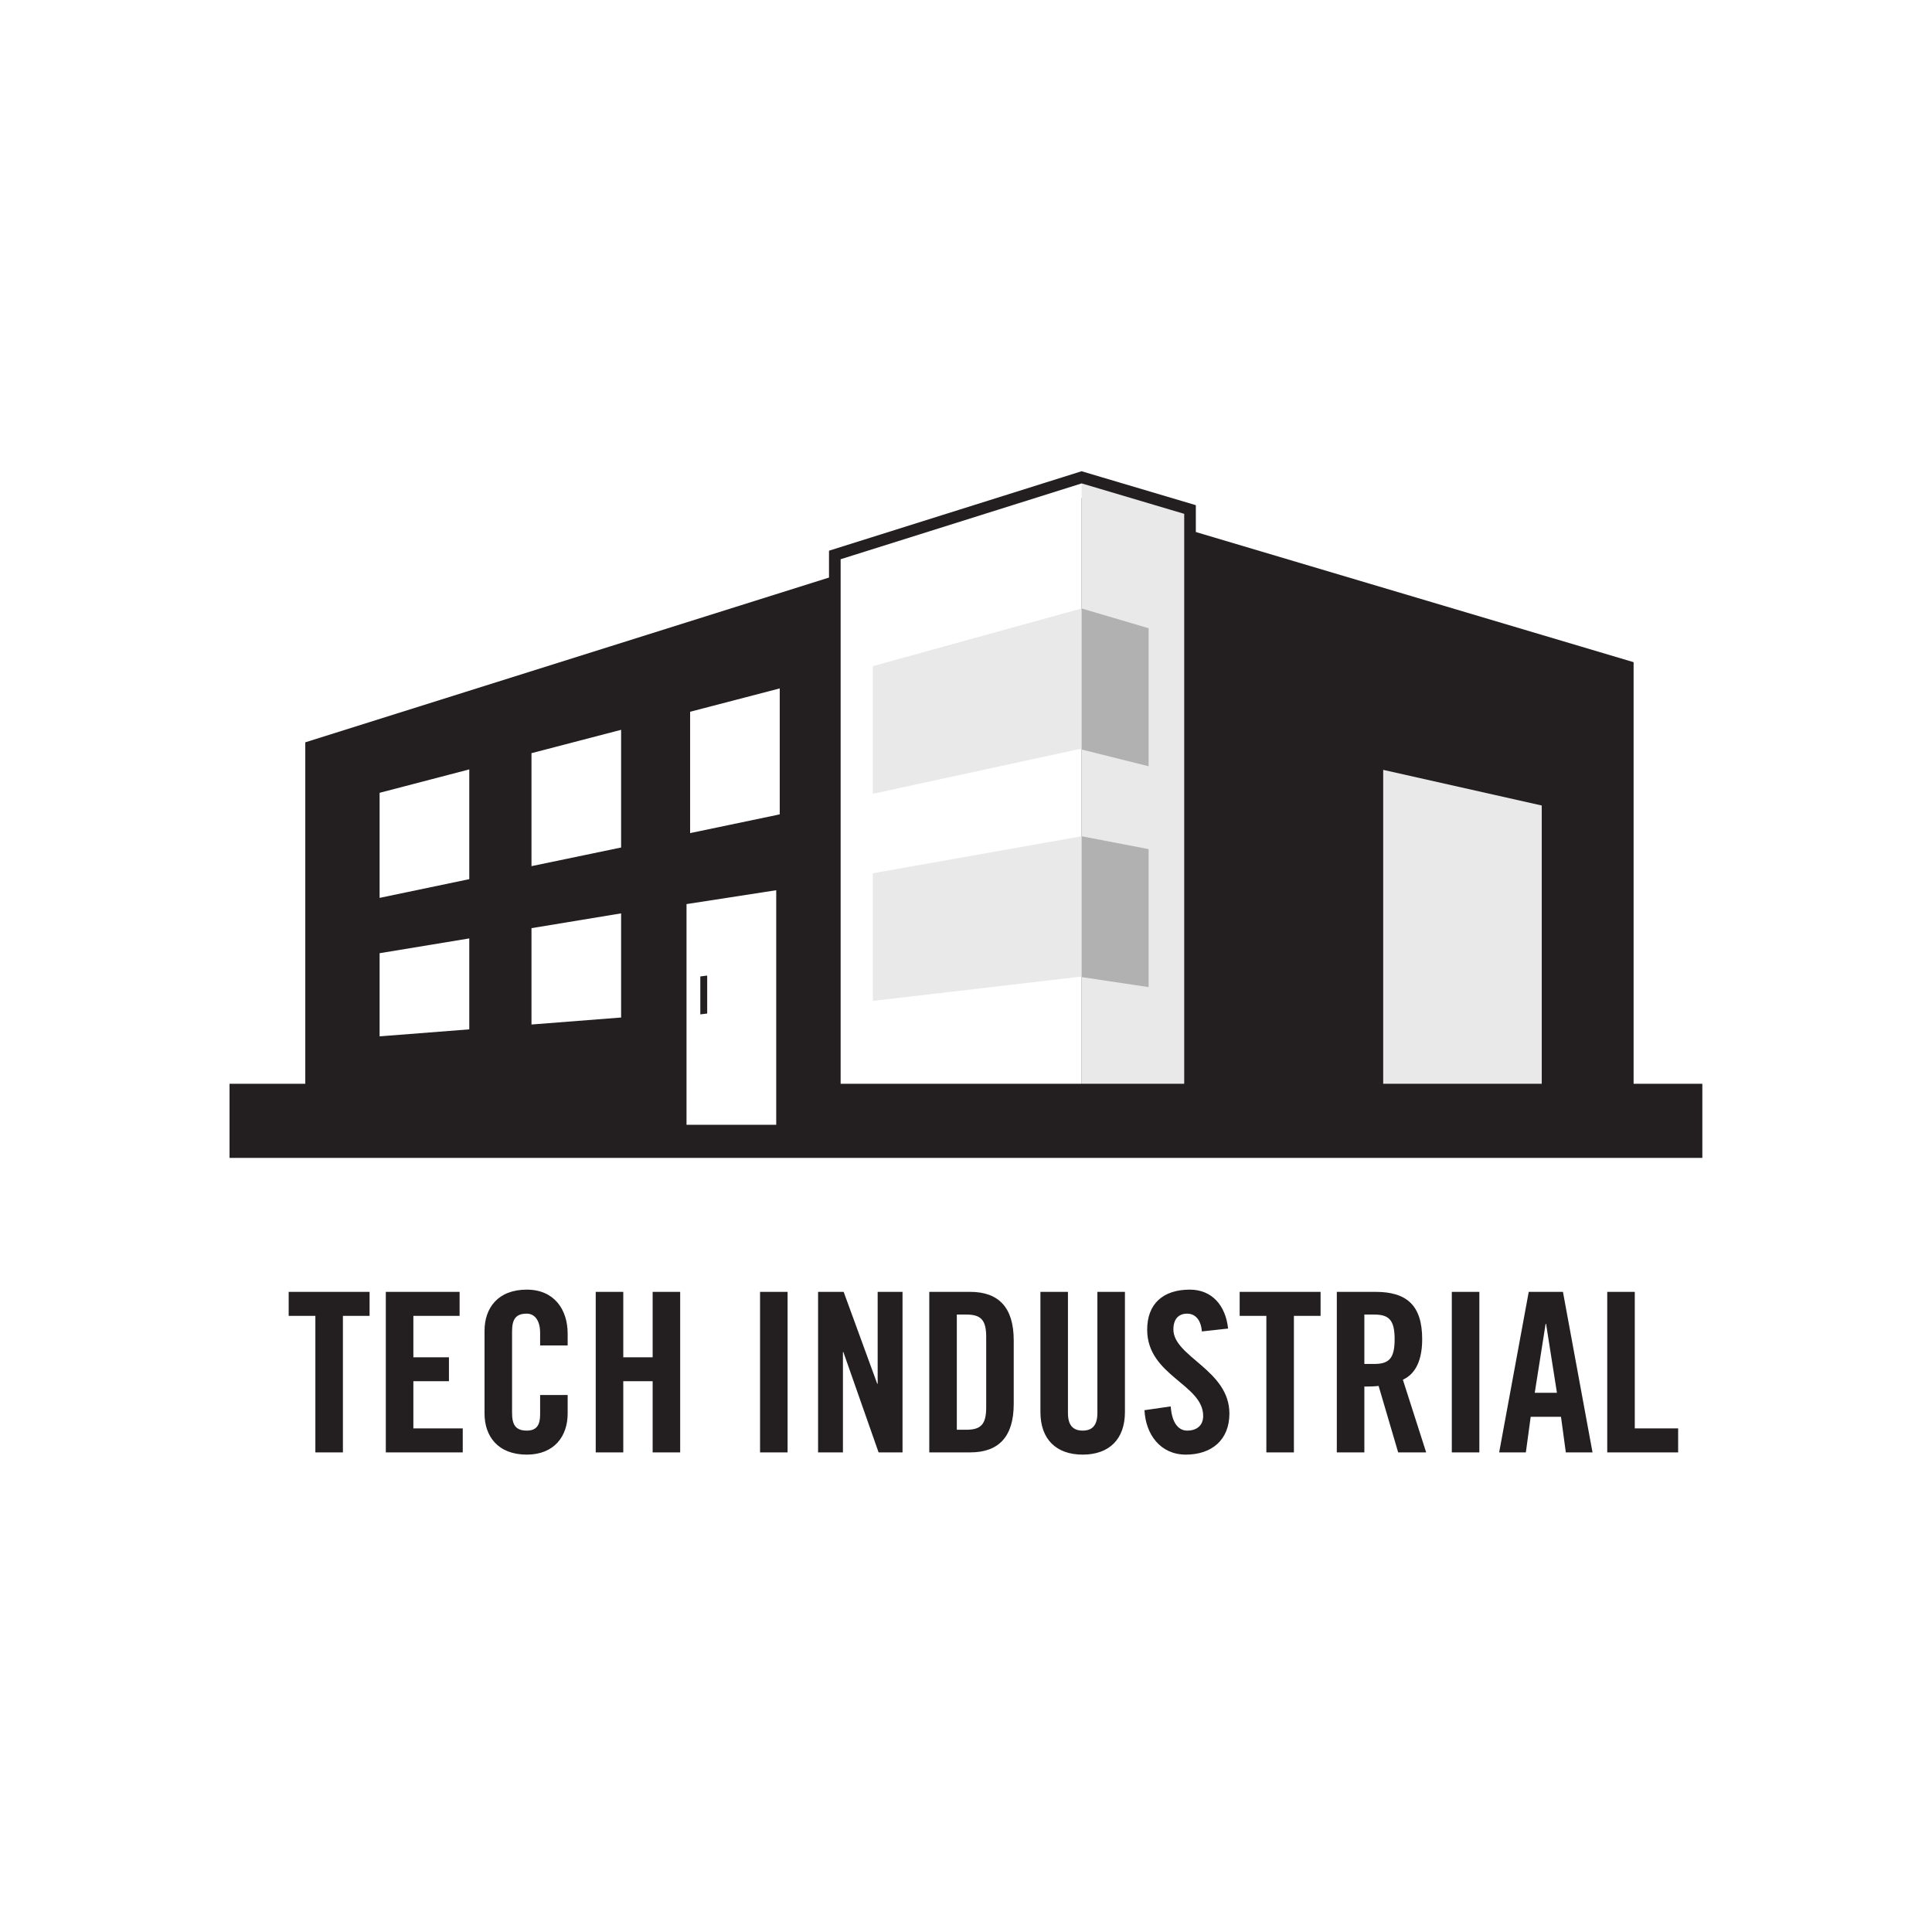
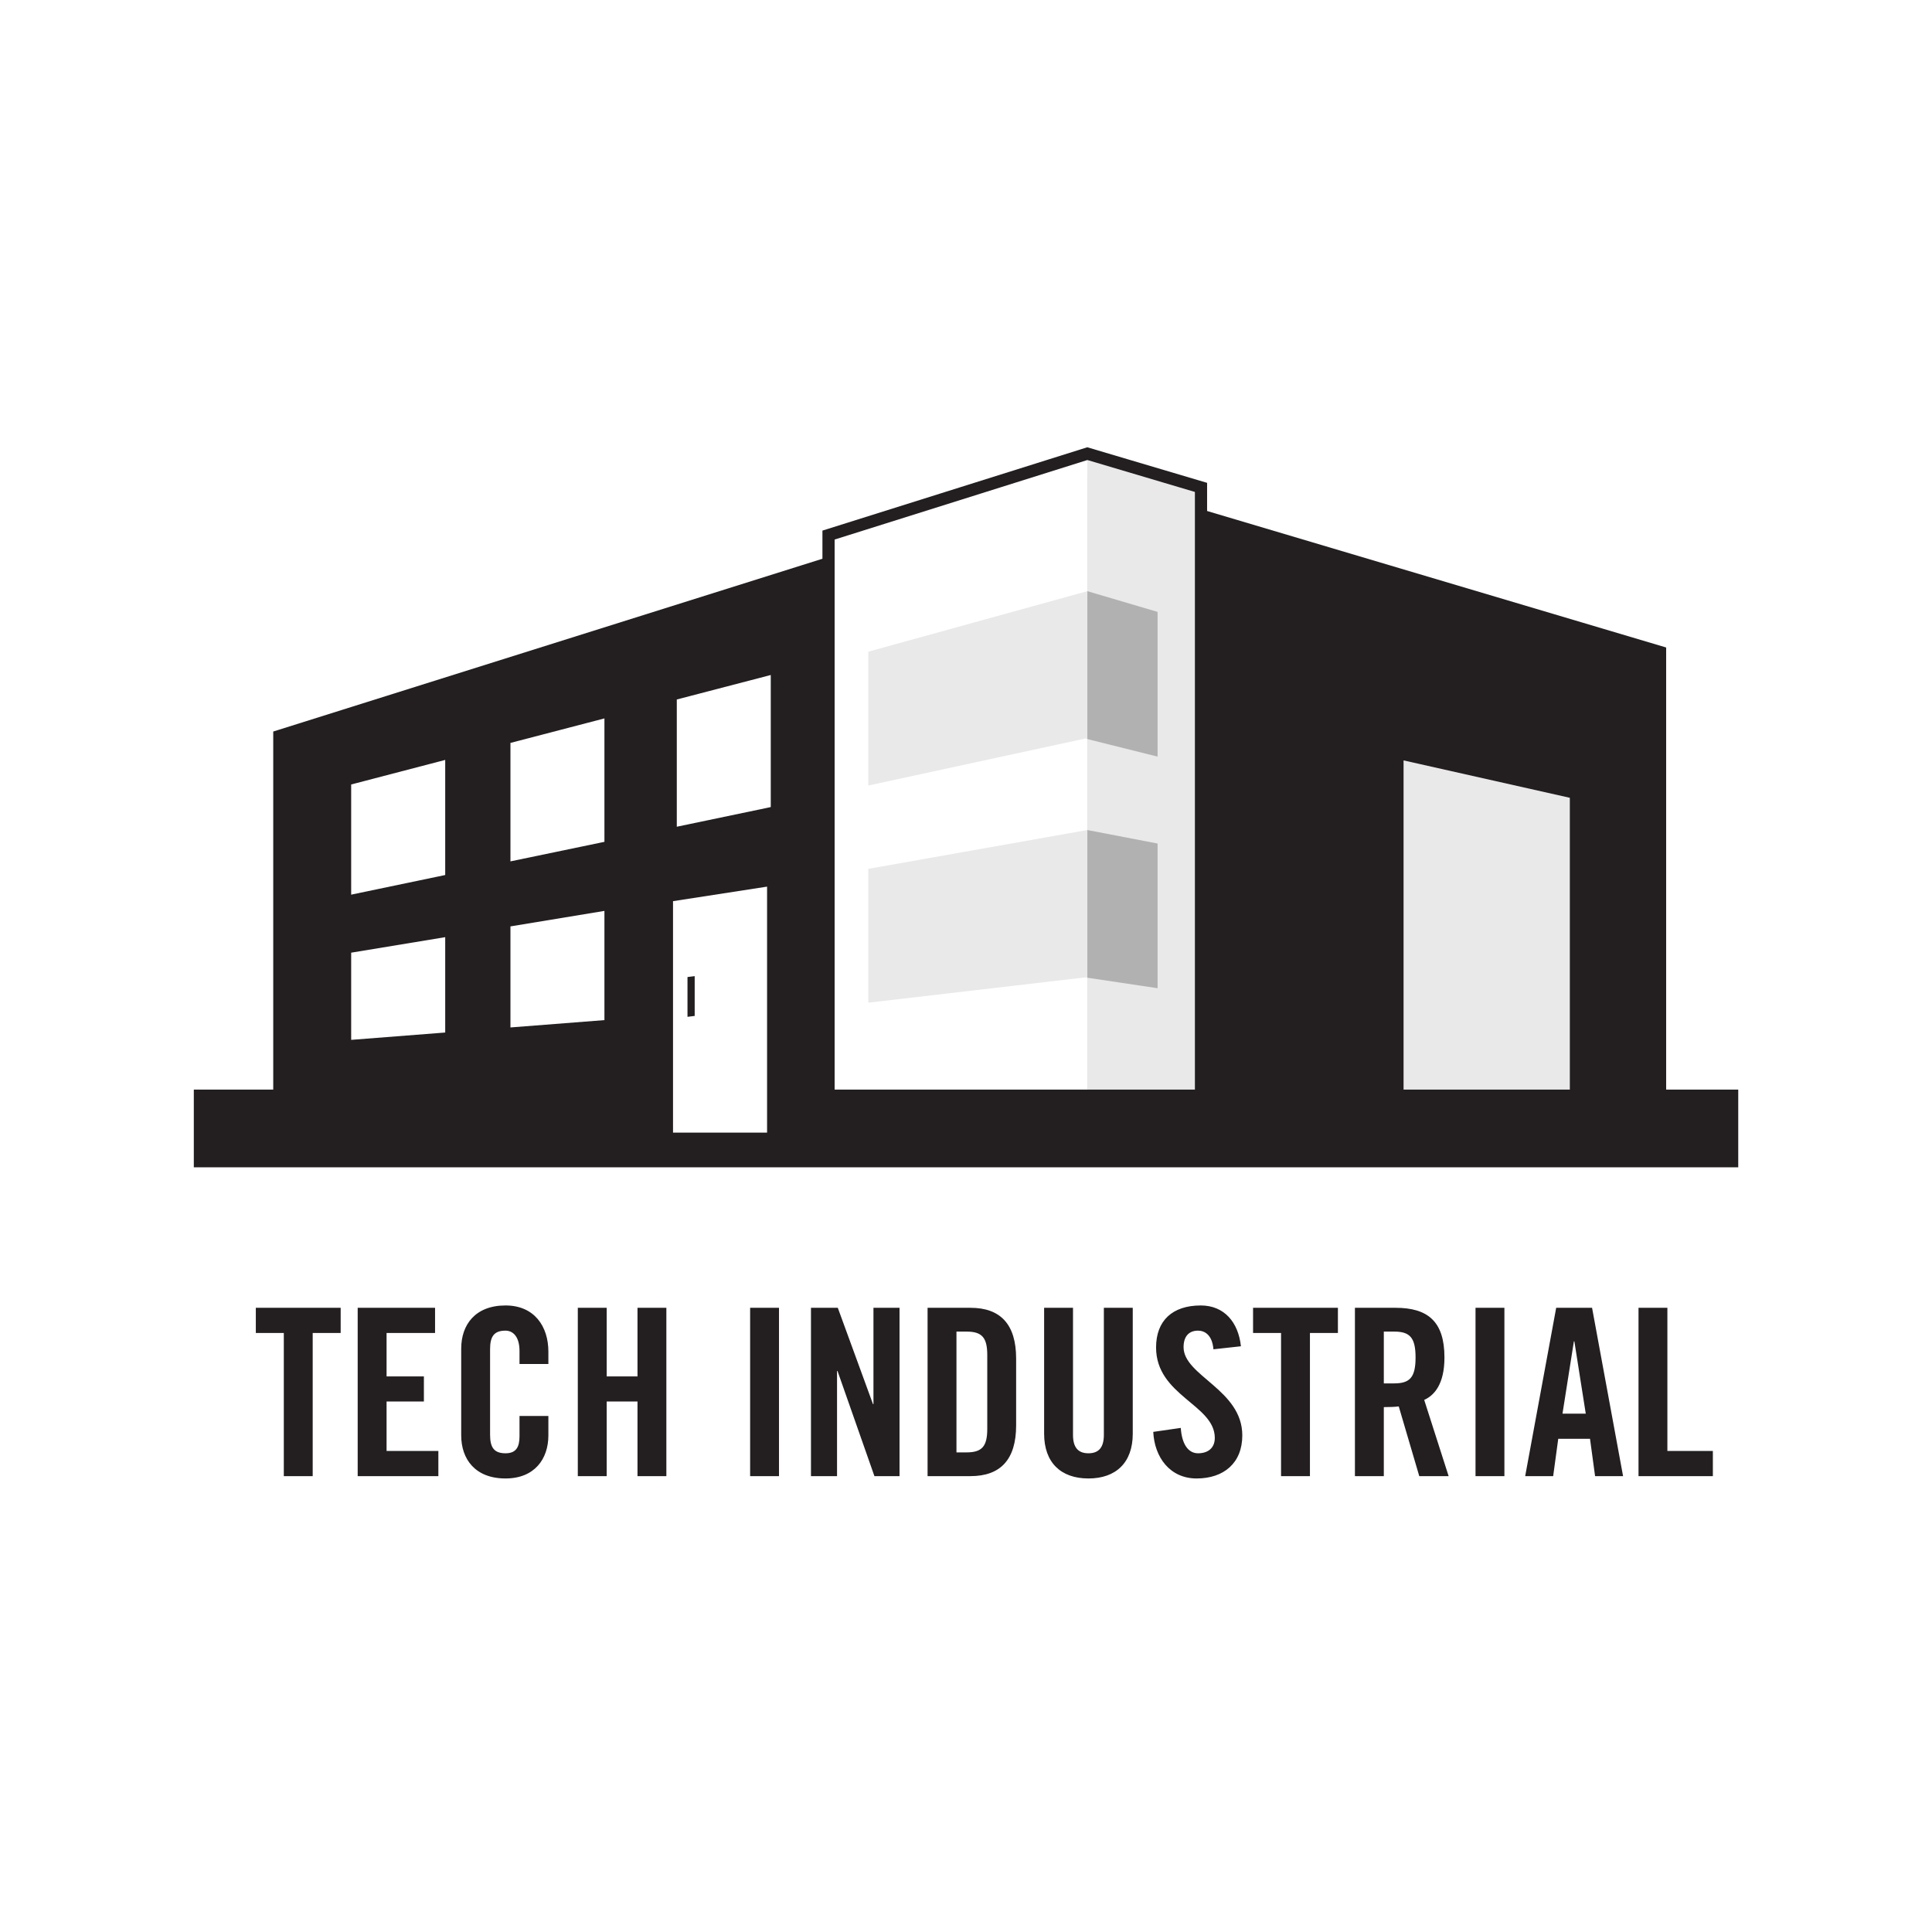
- <svg xmlns="http://www.w3.org/2000/svg" class="class-icon" viewBox="13.25 7.86 115.37 115.37">
+ <svg xmlns="http://www.w3.org/2000/svg" class="class-icon" viewBox="15.92 10.53 110.02 110.02">
  <path fill-rule="nonzero" fill="rgb(13.73%, 12.16%, 12.549%)" fill-opacity="1" d="M 77.84 37.602 L 110.801 47.402 L 110.801 72.973 L 77.84 72.984 " />
  <path fill-rule="nonzero" fill="rgb(13.73%, 12.16%, 12.549%)" fill-opacity="1" d="M 77.84 37.602 L 31.48 52.188 L 31.48 72.758 L 77.84 72.734 " />
  <path fill-rule="nonzero" fill="rgb(100%, 100%, 100%)" fill-opacity="1" d="M 63.102 41 L 63.102 74.387 L 77.84 74.383 L 77.84 36.363 " />
  <path fill-rule="nonzero" fill="rgb(91.364%, 91.206%, 91.246%)" fill-opacity="1" d="M 84.312 38.285 L 77.84 36.363 L 77.84 74.633 L 84.312 74.633 " />
  <path fill="none" stroke-width="6.943" stroke-linecap="butt" stroke-linejoin="miter" stroke="rgb(13.73%, 12.16%, 12.549%)" stroke-opacity="1" stroke-miterlimit="10" d="M 778.398 1076.367 L 631.016 1030 L 631.016 696.133 L 778.398 696.211 L 778.398 693.633 L 843.125 693.672 L 843.125 1057.148 Z M 778.398 1076.367 " transform="matrix(0.1, 0, 0, -0.1, 0, 144)" />
  <path fill-rule="nonzero" fill="rgb(91.364%, 91.206%, 91.246%)" fill-opacity="1" d="M 95.848 53.832 L 95.848 73.379 L 105.316 73.992 L 105.316 55.961 " />
  <path fill-rule="nonzero" fill="rgb(13.73%, 12.16%, 12.549%)" fill-opacity="1" d="M 26.957 72.578 L 26.957 77.004 L 114.906 77.004 L 114.906 72.578 L 26.957 72.578 " />
  <path fill-rule="nonzero" fill="rgb(91.364%, 91.206%, 91.246%)" fill-opacity="1" d="M 65.367 47.641 L 77.84 44.195 L 81.84 45.375 L 81.84 53.617 L 77.723 52.586 L 65.367 55.262 " />
  <path fill-rule="nonzero" fill="rgb(100%, 100%, 100%)" fill-opacity="1" d="M 59.602 75.027 L 54.246 75.027 L 54.246 61.848 L 59.602 61.02 " />
  <path fill-rule="nonzero" fill="rgb(100%, 100%, 100%)" fill-opacity="1" d="M 59.582 56.539 L 59.812 56.488 L 59.812 48.969 L 54.461 50.363 L 54.461 57.609 " />
  <path fill-rule="nonzero" fill="rgb(100%, 100%, 100%)" fill-opacity="1" d="M 50.34 58.469 L 50.34 51.441 L 44.988 52.836 L 44.988 59.582 " />
  <path fill-rule="nonzero" fill="rgb(100%, 100%, 100%)" fill-opacity="1" d="M 41.273 60.359 L 41.273 53.805 L 35.918 55.203 L 35.918 61.477 " />
  <path fill-rule="nonzero" fill="rgb(100%, 100%, 100%)" fill-opacity="1" d="M 50.34 68.621 L 50.34 62.402 L 44.988 63.285 L 44.988 69.039 " />
  <path fill-rule="nonzero" fill="rgb(100%, 100%, 100%)" fill-opacity="1" d="M 41.273 69.328 L 41.273 63.898 L 35.918 64.781 L 35.918 69.746 " />
  <path fill-rule="nonzero" fill="rgb(69.797%, 69.246%, 69.383%)" fill-opacity="1" d="M 81.84 53.617 L 81.84 45.375 L 77.84 44.195 L 77.84 52.617 " />
  <path fill-rule="nonzero" fill="rgb(91.364%, 91.206%, 91.246%)" fill-opacity="1" d="M 65.367 60.008 L 77.84 57.797 L 81.84 58.566 L 81.84 66.805 L 77.723 66.188 L 65.367 67.629 " />
  <path fill-rule="nonzero" fill="rgb(69.797%, 69.246%, 69.383%)" fill-opacity="1" d="M 81.84 66.805 L 81.84 58.566 L 77.84 57.797 L 77.84 66.207 " />
  <path fill-rule="nonzero" fill="rgb(13.73%, 12.16%, 12.549%)" fill-opacity="1" d="M 55.07 66.168 L 55.07 68.434 L 55.48 68.383 L 55.48 66.117 " />
  <path fill-rule="nonzero" fill="rgb(13.73%, 12.16%, 12.549%)" fill-opacity="1" d="M 32.082 94.59 L 33.727 94.59 L 33.727 86.438 L 35.32 86.438 L 35.32 85.004 L 30.488 85.004 L 30.488 86.438 L 32.082 86.438 Z M 40.883 94.59 L 40.883 93.156 L 37.934 93.156 L 37.934 90.34 L 40.059 90.34 L 40.059 88.91 L 37.934 88.91 L 37.934 86.438 L 40.695 86.438 L 40.695 85.004 L 36.289 85.004 L 36.289 94.59 Z M 47.148 88.203 L 47.148 87.5 C 47.148 86.066 46.352 84.871 44.707 84.871 C 42.98 84.871 42.184 85.973 42.184 87.328 L 42.184 92.27 C 42.184 93.621 42.98 94.723 44.707 94.723 C 46.352 94.723 47.148 93.621 47.148 92.27 L 47.148 91.164 L 45.504 91.164 L 45.504 92.32 C 45.504 92.945 45.305 93.289 44.707 93.289 C 44.043 93.289 43.828 92.945 43.828 92.227 L 43.828 87.367 C 43.828 86.648 44.043 86.305 44.707 86.305 C 45.133 86.305 45.504 86.648 45.504 87.461 L 45.504 88.203 Z M 50.469 94.59 L 50.469 90.34 L 52.223 90.34 L 52.223 94.59 L 53.867 94.59 L 53.867 85.004 L 52.223 85.004 L 52.223 88.91 L 50.469 88.91 L 50.469 85.004 L 48.824 85.004 L 48.824 94.59 Z M 60.281 94.59 L 60.281 85.004 L 58.637 85.004 L 58.637 94.59 Z M 63.586 94.59 L 63.586 88.602 L 63.613 88.602 L 65.715 94.59 L 67.145 94.59 L 67.145 85.004 L 65.66 85.004 L 65.66 90.488 L 65.633 90.488 L 63.629 85.004 L 62.102 85.004 L 62.102 94.59 Z M 70.387 86.359 L 70.957 86.359 C 71.836 86.359 72.141 86.691 72.141 87.699 L 72.141 91.895 C 72.141 92.906 71.836 93.238 70.957 93.238 L 70.387 93.238 Z M 68.742 94.59 L 71.184 94.59 C 72.883 94.59 73.785 93.66 73.785 91.695 L 73.785 87.898 C 73.785 85.934 72.883 85.004 71.184 85.004 L 68.742 85.004 Z M 75.379 92.176 C 75.379 93.82 76.336 94.723 77.902 94.723 C 79.469 94.723 80.426 93.82 80.426 92.176 L 80.426 85.004 L 78.781 85.004 L 78.781 92.242 C 78.781 92.945 78.5 93.289 77.902 93.289 C 77.305 93.289 77.023 92.945 77.023 92.242 L 77.023 85.004 L 75.379 85.004 Z M 86.586 87.195 C 86.441 85.84 85.645 84.871 84.301 84.871 C 82.684 84.871 81.754 85.734 81.754 87.262 C 81.754 90.012 85.098 90.516 85.098 92.414 C 85.098 92.984 84.715 93.289 84.145 93.289 C 83.609 93.289 83.227 92.812 83.16 91.844 L 81.594 92.07 C 81.66 93.504 82.535 94.723 84.062 94.723 C 85.605 94.723 86.664 93.848 86.664 92.27 C 86.664 89.664 83.32 88.883 83.32 87.246 C 83.32 86.648 83.609 86.305 84.145 86.305 C 84.516 86.305 84.953 86.543 85.02 87.367 Z M 88.871 94.59 L 90.516 94.59 L 90.516 86.438 L 92.109 86.438 L 92.109 85.004 L 87.277 85.004 L 87.277 86.438 L 88.871 86.438 Z M 94.723 86.359 L 95.309 86.359 C 96.199 86.359 96.531 86.691 96.531 87.832 C 96.531 88.977 96.199 89.309 95.309 89.309 L 94.723 89.309 Z M 94.723 90.66 C 95.016 90.66 95.363 90.648 95.574 90.621 L 96.742 94.59 L 98.414 94.59 L 97.023 90.25 C 97.582 89.996 98.176 89.375 98.176 87.832 C 98.176 85.789 97.234 85.004 95.391 85.004 L 93.078 85.004 L 93.078 94.59 L 94.723 94.59 Z M 101.59 94.59 L 101.59 85.004 L 99.945 85.004 L 99.945 94.59 Z M 105.547 86.914 L 105.574 86.914 L 106.223 91.031 L 104.898 91.031 Z M 104.656 92.465 L 106.465 92.465 L 106.754 94.59 L 108.348 94.59 L 106.582 85.004 L 104.539 85.004 L 102.773 94.59 L 104.367 94.59 Z M 113.461 94.59 L 113.461 93.156 L 110.871 93.156 L 110.871 85.004 L 109.227 85.004 L 109.227 94.59 L 113.461 94.59 " />
</svg>
